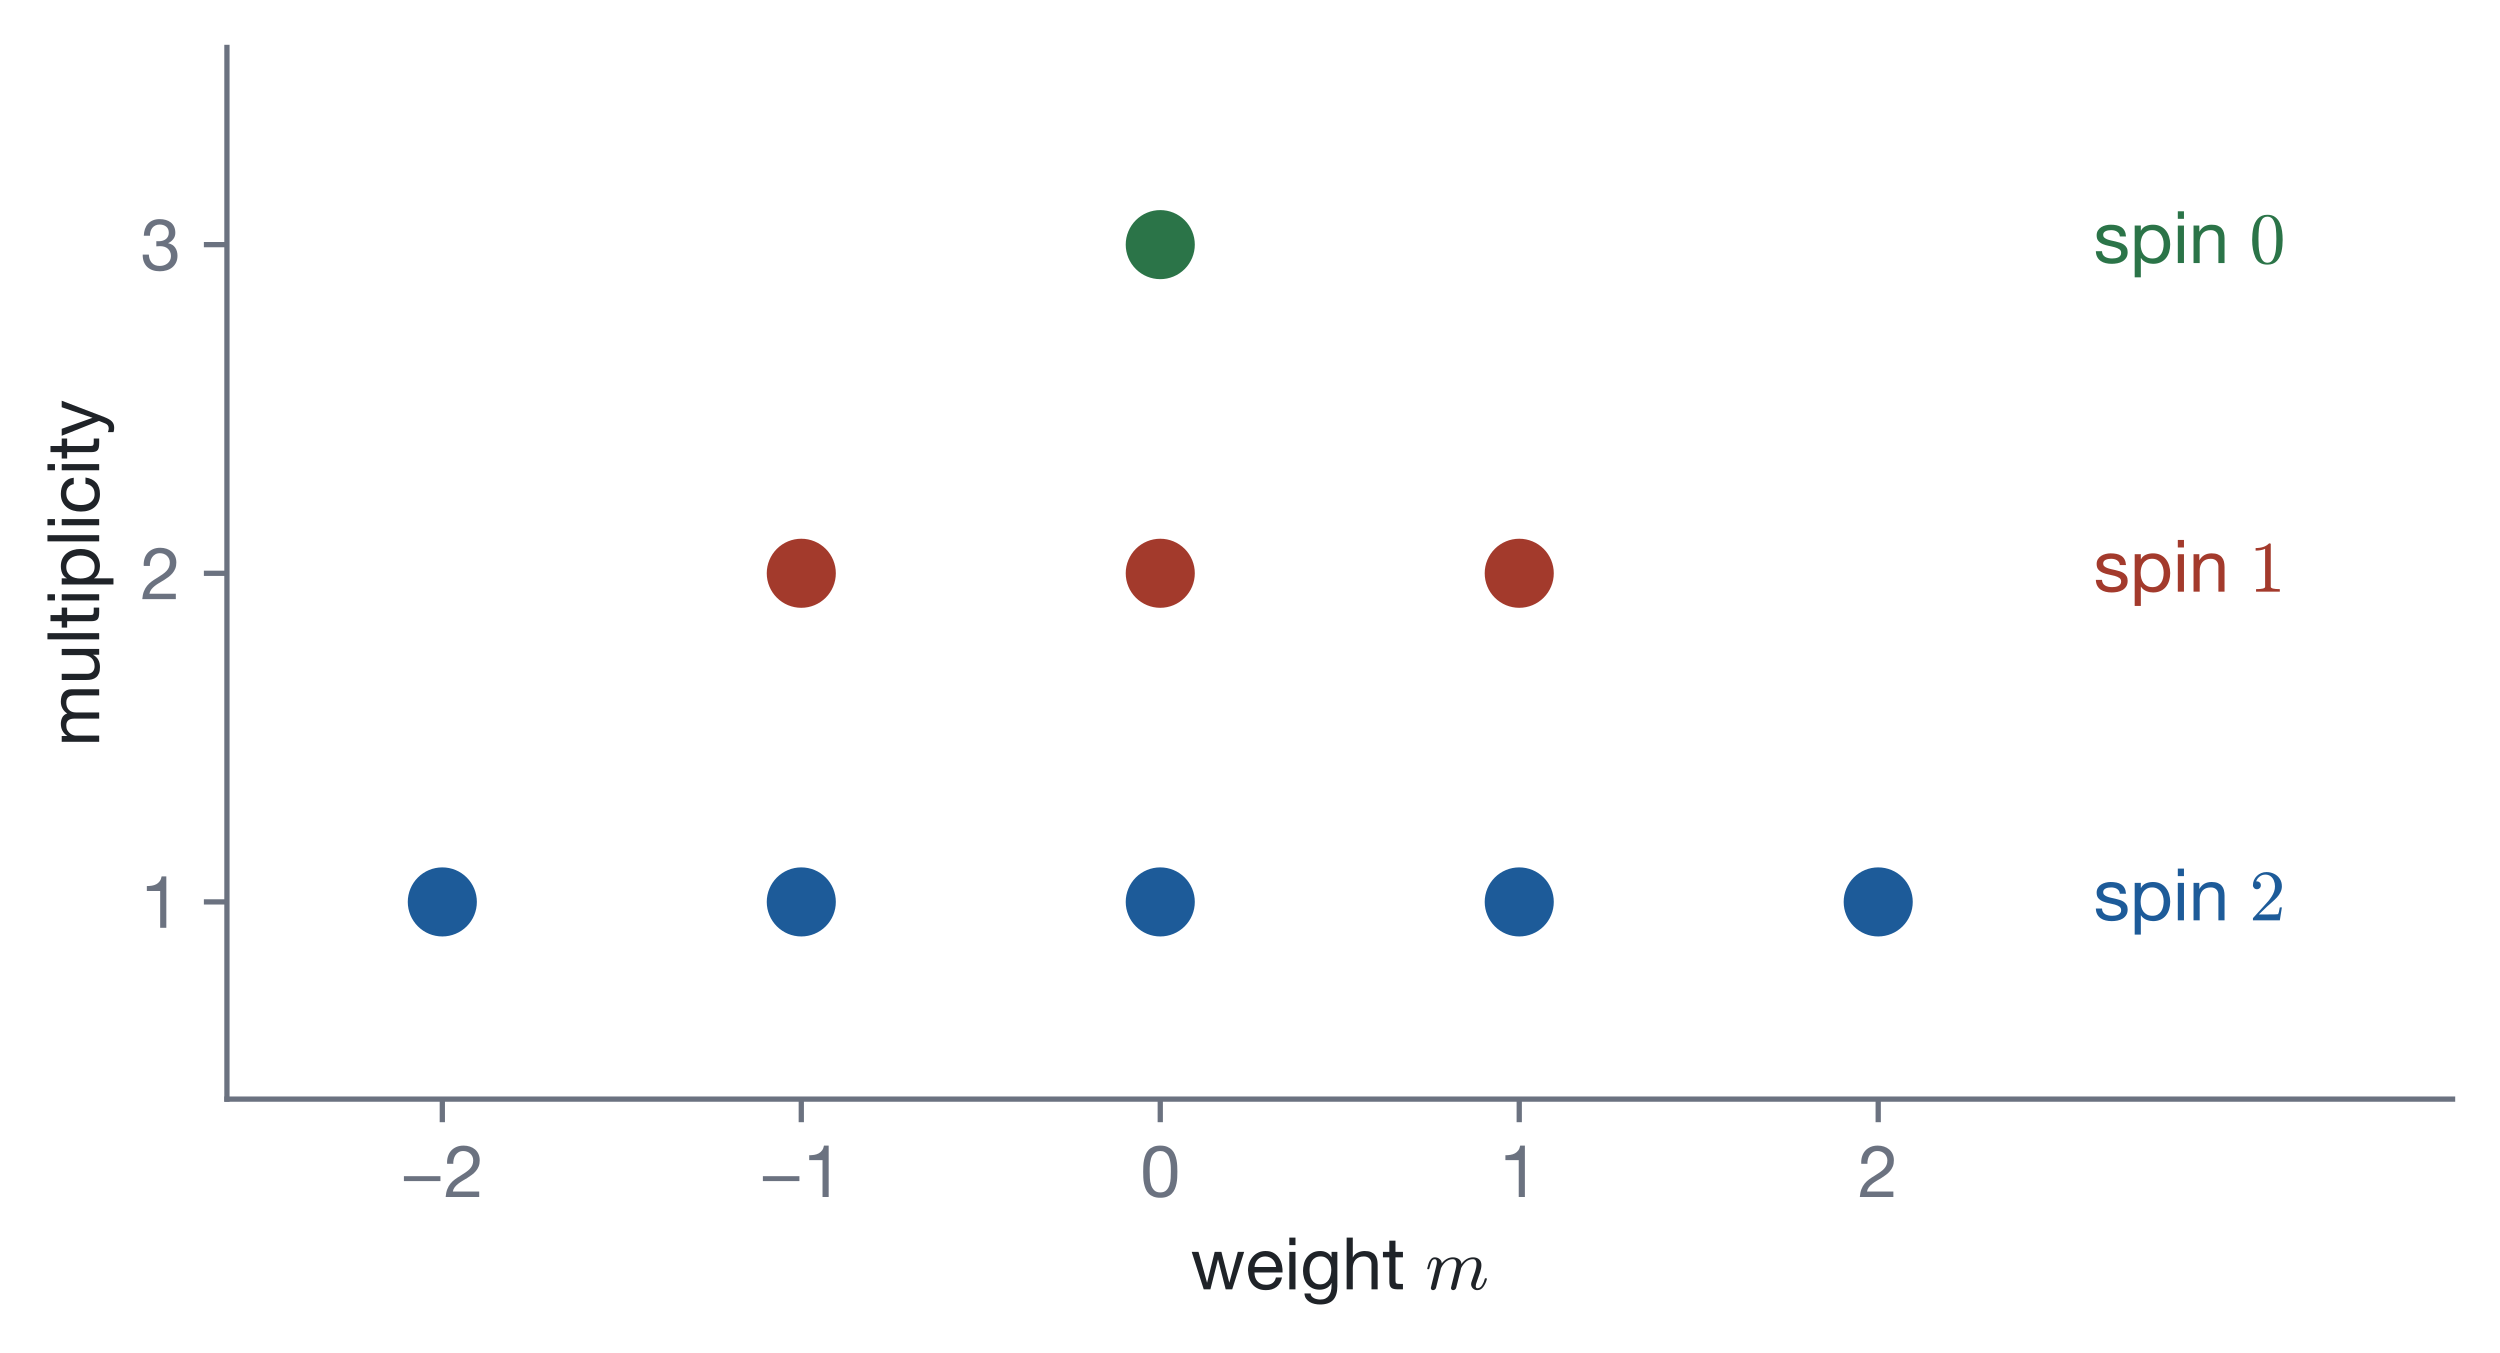
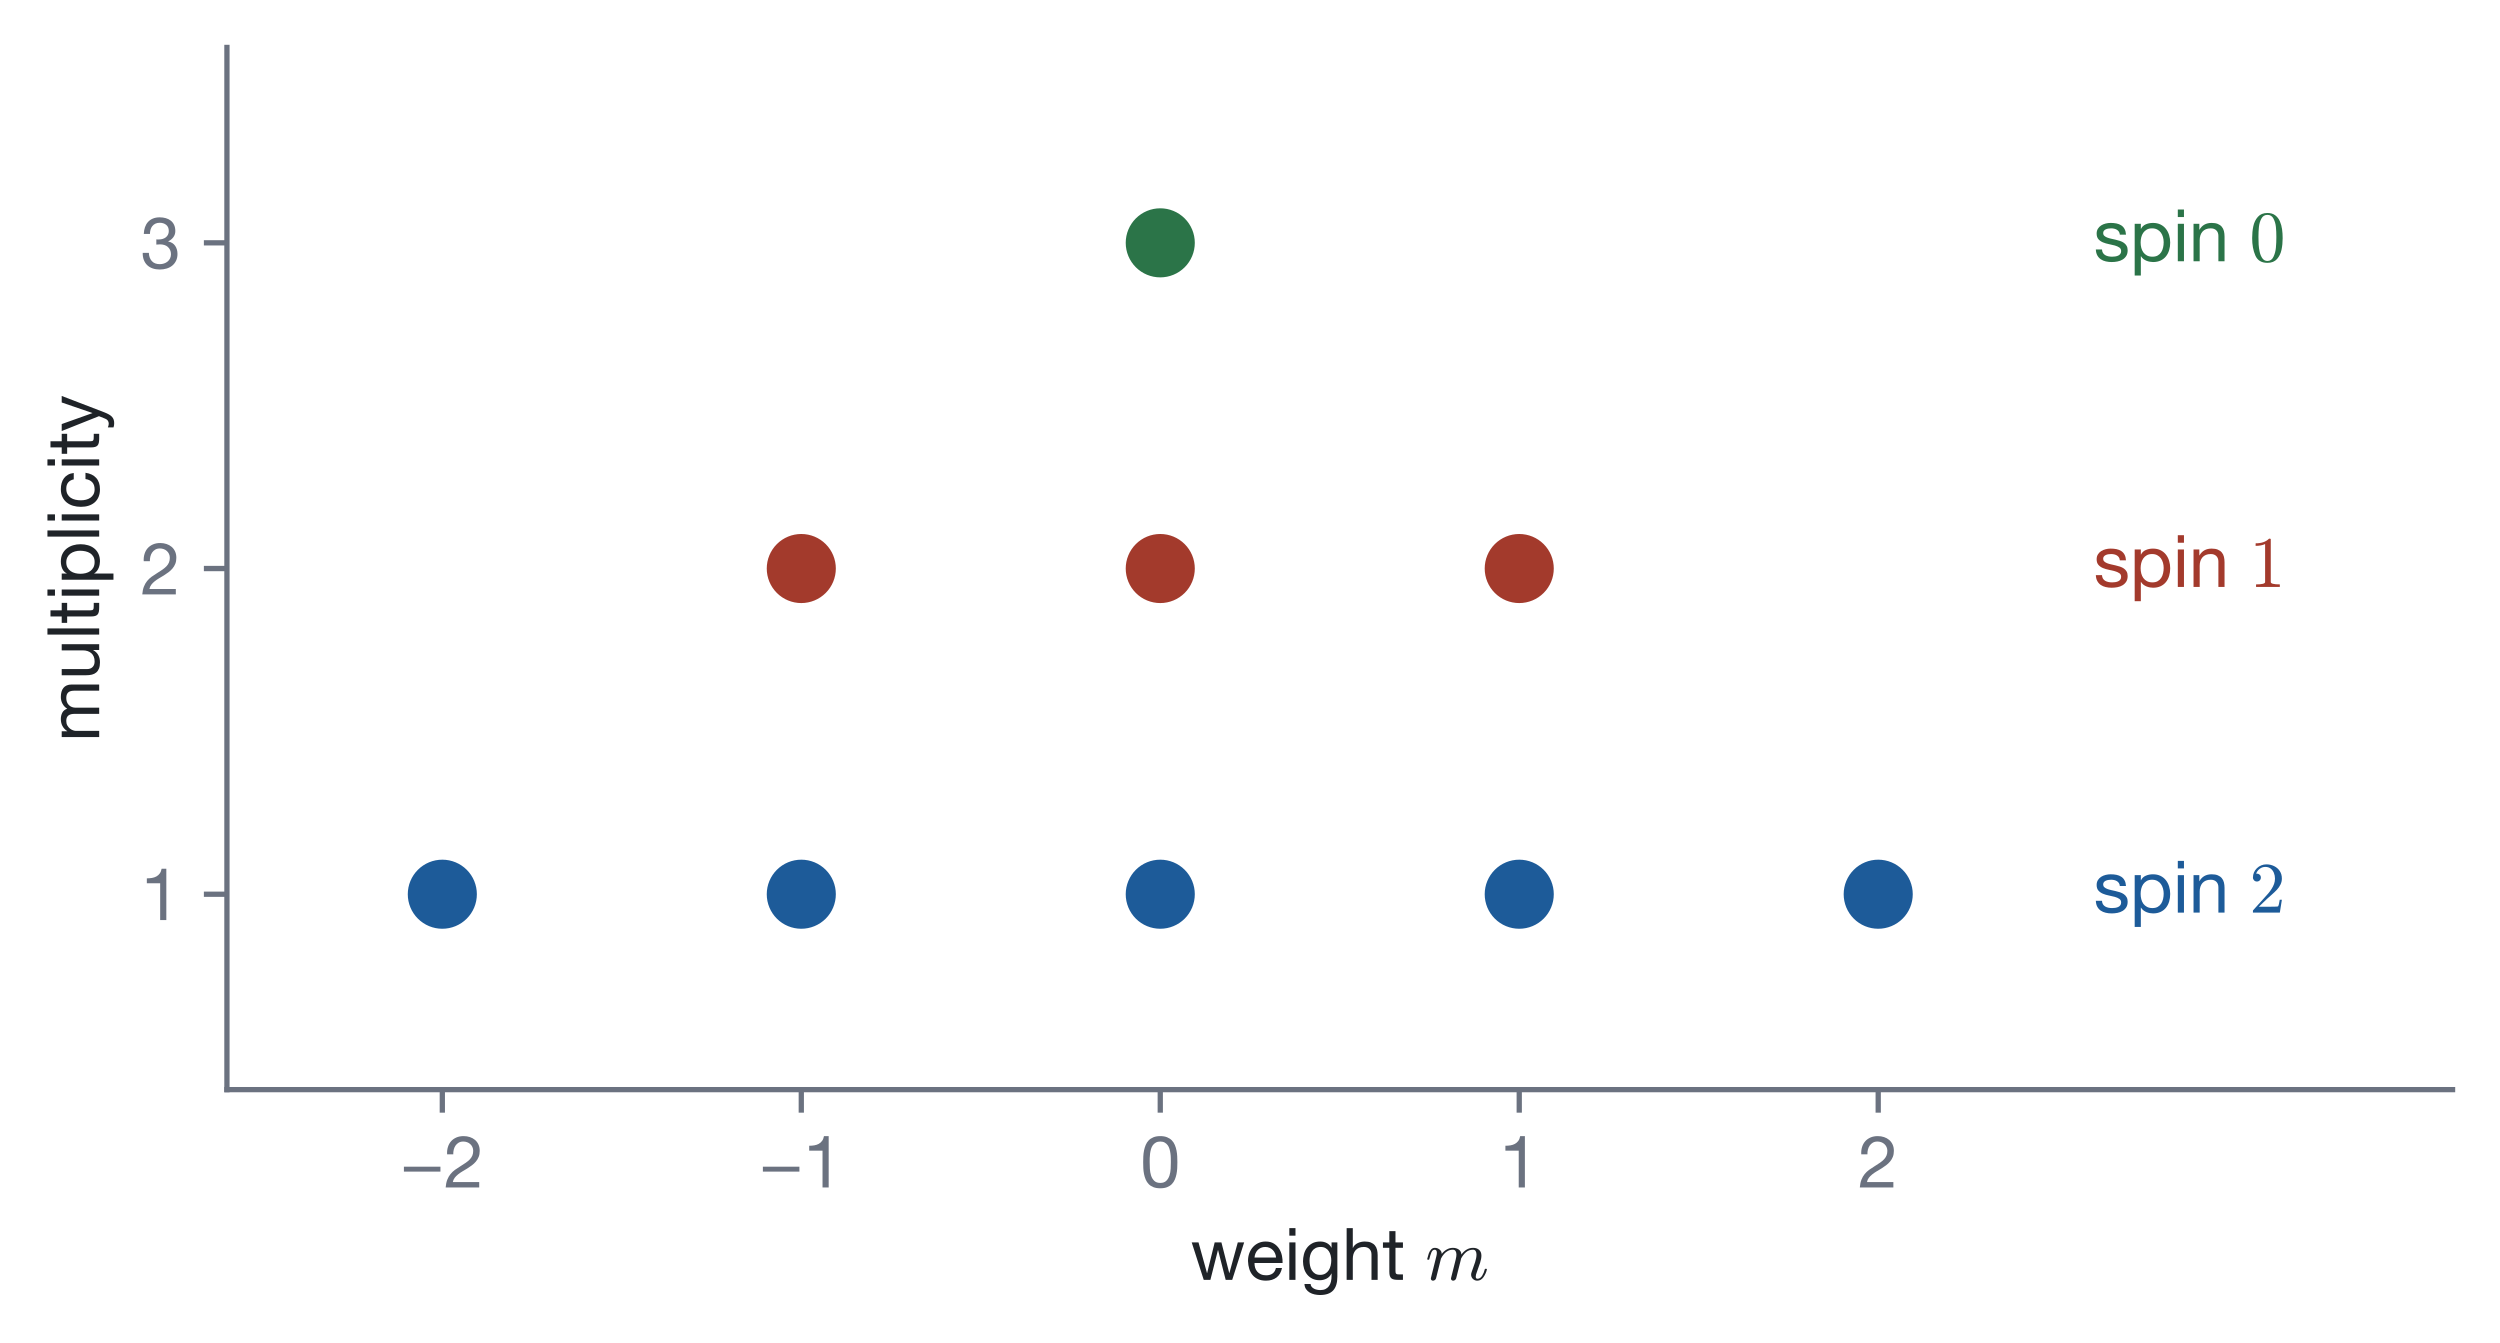
- <svg xmlns="http://www.w3.org/2000/svg" xmlns:xlink="http://www.w3.org/1999/xlink" width="379.487pt" height="205.292pt" viewBox="0 0 379.487 205.292" version="1.1">
+ <svg xmlns="http://www.w3.org/2000/svg" xmlns:xlink="http://www.w3.org/1999/xlink" width="379.487pt" height="203.852pt" viewBox="0 0 379.487 203.852" version="1.1">
  <defs>
    <style type="text/css">*{stroke-linejoin: round; stroke-linecap: butt}</style>
  </defs>
  <g id="figure_1">
    <g id="patch_1">
-       <path d="M 0 205.292  L 379.487 205.292  L 379.487 0  L 0 0  L 0 205.292  z " style="fill: none" />
+       <path d="M 0 203.852  L 379.487 203.852  L 379.487 0  L 0 0  L 0 203.852  z " style="fill: none" />
    </g>
    <g id="axes_1">
      <g id="patch_2">
-         <path d="M 34.447 166.84  L 372.287 166.84  L 372.287 7.2  L 34.447 7.2  L 34.447 166.84  z " style="fill: none" />
+         <path d="M 34.447 165.4  L 372.287 165.4  L 372.287 7.2  L 34.447 7.2  L 34.447 165.4  z " style="fill: none" />
      </g>
      <g id="matplotlib.axis_1">
        <g id="xtick_1">
          <g id="line2d_1">
            <defs>
-               <path id="mf8fb371c69" d="M 0 0  L 0 3.5  " style="stroke: #6b7280; stroke-width: 0.8" />
-             </defs>
-             <g>
-               <use xlink:href="#mf8fb371c69" x="67.142" y="166.84" style="fill: #6b7280; stroke: #6b7280; stroke-width: 0.8" />
+               <path id="m2d94c5f7e8" d="M 0 0  L 0 3.5  " style="stroke: #6b7280; stroke-width: 0.8" />
+             </defs>
+             <g>
+               <use xlink:href="#m2d94c5f7e8" x="67.142" y="165.4" style="fill: #6b7280; stroke: #6b7280; stroke-width: 0.8" />
            </g>
          </g>
          <g id="text_1">
-             <g style="fill: #6b7280" transform="translate(60.78388 181.6947) scale(0.11 -0.11)">
+             <g style="fill: #6b7280" transform="translate(60.78388 180.2547) scale(0.11 -0.11)">
              <defs>
                <path id="HelveticaNeue-2212" d="M 307 1837  L 307 1402  L 3533 1402  L 3533 1837  L 307 1837  z " transform="scale(0.015625)" />
                <path id="HelveticaNeue-32" d="M 282 2931  L 826 2931  Q 819 3136 867 3337  Q 915 3539 1024 3699  Q 1133 3859 1302 3958  Q 1472 4058 1709 4058  Q 1888 4058 2048 4000  Q 2208 3942 2326 3833  Q 2445 3725 2515 3574  Q 2586 3424 2586 3238  Q 2586 3002 2512 2822  Q 2438 2643 2294 2489  Q 2150 2336 1932 2185  Q 1715 2035 1427 1856  Q 1190 1715 972 1555  Q 755 1395 582 1184  Q 410 973 298 688  Q 186 403 154 0  L 3117 0  L 3117 480  L 787 480  Q 826 691 950 854  Q 1075 1018 1251 1158  Q 1427 1299 1638 1424  Q 1850 1549 2061 1677  Q 2272 1811 2470 1958  Q 2669 2106 2822 2288  Q 2976 2470 3069 2700  Q 3162 2931 3162 3232  Q 3162 3552 3050 3795  Q 2938 4038 2746 4201  Q 2554 4365 2294 4451  Q 2035 4538 1741 4538  Q 1382 4538 1100 4416  Q 819 4294 630 4080  Q 442 3866 352 3571  Q 262 3277 282 2931  z " transform="scale(0.015625)" />
              </defs>
              <use xlink:href="#HelveticaNeue-2212" />
              <use xlink:href="#HelveticaNeue-32" transform="translate(59.99999 0)" />
            </g>
          </g>
        </g>
        <g id="xtick_2">
          <g id="line2d_2">
            <g>
-               <use xlink:href="#mf8fb371c69" x="121.632" y="166.84" style="fill: #6b7280; stroke: #6b7280; stroke-width: 0.8" />
+               <use xlink:href="#m2d94c5f7e8" x="121.632" y="165.4" style="fill: #6b7280; stroke: #6b7280; stroke-width: 0.8" />
            </g>
          </g>
          <g id="text_2">
-             <g style="fill: #6b7280" transform="translate(115.2742 181.6947) scale(0.11 -0.11)">
+             <g style="fill: #6b7280" transform="translate(115.2742 180.2547) scale(0.11 -0.11)">
              <defs>
                <path id="HelveticaNeue-31" d="M 2278 0  L 2278 4538  L 1862 4538  Q 1818 4282 1696 4115  Q 1574 3949 1398 3853  Q 1222 3757 1004 3721  Q 787 3686 557 3686  L 557 3251  L 1734 3251  L 1734 0  L 2278 0  z " transform="scale(0.015625)" />
              </defs>
              <use xlink:href="#HelveticaNeue-2212" />
              <use xlink:href="#HelveticaNeue-31" transform="translate(59.99999 0)" />
            </g>
          </g>
        </g>
        <g id="xtick_3">
          <g id="line2d_3">
            <g>
-               <use xlink:href="#mf8fb371c69" x="176.122" y="166.84" style="fill: #6b7280; stroke: #6b7280; stroke-width: 0.8" />
+               <use xlink:href="#m2d94c5f7e8" x="176.122" y="165.4" style="fill: #6b7280; stroke: #6b7280; stroke-width: 0.8" />
            </g>
          </g>
          <g id="text_3">
-             <g style="fill: #6b7280" transform="translate(173.0645 181.6947) scale(0.11 -0.11)">
+             <g style="fill: #6b7280" transform="translate(173.0645 180.2547) scale(0.11 -0.11)">
              <defs>
                <path id="HelveticaNeue-30" d="M 845 2234  Q 845 2400 848 2601  Q 851 2803 880 3004  Q 909 3206 963 3398  Q 1018 3590 1123 3734  Q 1229 3878 1389 3968  Q 1549 4058 1779 4058  Q 2010 4058 2170 3968  Q 2330 3878 2435 3734  Q 2541 3590 2595 3398  Q 2650 3206 2678 3004  Q 2707 2803 2710 2601  Q 2714 2400 2714 2234  Q 2714 1978 2698 1661  Q 2682 1344 2595 1065  Q 2509 787 2317 595  Q 2125 403 1779 403  Q 1434 403 1242 595  Q 1050 787 963 1065  Q 877 1344 861 1661  Q 845 1978 845 2234  z M 269 2227  Q 269 1978 281 1709  Q 294 1440 345 1184  Q 397 928 493 701  Q 589 474 755 301  Q 922 128 1174 29  Q 1427 -70 1779 -70  Q 2138 -70 2387 29  Q 2637 128 2803 301  Q 2970 474 3066 701  Q 3162 928 3213 1184  Q 3264 1440 3277 1709  Q 3290 1978 3290 2227  Q 3290 2477 3277 2745  Q 3264 3014 3213 3270  Q 3162 3526 3066 3756  Q 2970 3987 2803 4160  Q 2637 4333 2384 4435  Q 2131 4538 1779 4538  Q 1427 4538 1174 4435  Q 922 4333 755 4160  Q 589 3987 493 3756  Q 397 3526 345 3270  Q 294 3014 281 2745  Q 269 2477 269 2227  z " transform="scale(0.015625)" />
              </defs>
              <use xlink:href="#HelveticaNeue-30" />
            </g>
          </g>
        </g>
        <g id="xtick_4">
          <g id="line2d_4">
            <g>
-               <use xlink:href="#mf8fb371c69" x="230.613" y="166.84" style="fill: #6b7280; stroke: #6b7280; stroke-width: 0.8" />
+               <use xlink:href="#m2d94c5f7e8" x="230.613" y="165.4" style="fill: #6b7280; stroke: #6b7280; stroke-width: 0.8" />
            </g>
          </g>
          <g id="text_4">
-             <g style="fill: #6b7280" transform="translate(227.5548 181.6947) scale(0.11 -0.11)">
+             <g style="fill: #6b7280" transform="translate(227.5548 180.2547) scale(0.11 -0.11)">
              <use xlink:href="#HelveticaNeue-31" />
            </g>
          </g>
        </g>
        <g id="xtick_5">
          <g id="line2d_5">
            <g>
-               <use xlink:href="#mf8fb371c69" x="285.103" y="166.84" style="fill: #6b7280; stroke: #6b7280; stroke-width: 0.8" />
+               <use xlink:href="#m2d94c5f7e8" x="285.103" y="165.4" style="fill: #6b7280; stroke: #6b7280; stroke-width: 0.8" />
            </g>
          </g>
          <g id="text_5">
-             <g style="fill: #6b7280" transform="translate(282.0452 181.6947) scale(0.11 -0.11)">
+             <g style="fill: #6b7280" transform="translate(282.0452 180.2547) scale(0.11 -0.11)">
              <use xlink:href="#HelveticaNeue-32" />
            </g>
          </g>
        </g>
        <g id="text_6">
-           <g style="fill: #1f2328" transform="translate(180.7073 195.782) scale(0.11 -0.11)">
+           <g style="fill: #1f2328" transform="translate(180.7073 194.342) scale(0.11 -0.11)">
            <defs>
              <path id="HelveticaNeue-77" d="M 3686 0  L 4742 3309  L 4179 3309  L 3437 602  L 3424 602  L 2733 3309  L 2138 3309  L 1472 602  L 1459 602  L 710 3309  L 109 3309  L 1171 0  L 1760 0  L 2426 2630  L 2438 2630  L 3110 0  L 3686 0  z " transform="scale(0.015625)" />
              <path id="HelveticaNeue-65" d="M 2707 1971  L 806 1971  Q 819 2163 889 2332  Q 960 2502 1081 2630  Q 1203 2758 1372 2832  Q 1542 2906 1754 2906  Q 1958 2906 2128 2832  Q 2298 2758 2422 2633  Q 2547 2509 2620 2336  Q 2694 2163 2707 1971  z M 3232 1050  L 2694 1050  Q 2624 723 2403 563  Q 2182 403 1837 403  Q 1568 403 1369 492  Q 1171 582 1043 732  Q 915 883 857 1078  Q 800 1274 806 1491  L 3283 1491  Q 3296 1792 3229 2125  Q 3162 2458 2986 2739  Q 2810 3021 2518 3203  Q 2227 3386 1786 3386  Q 1446 3386 1161 3258  Q 877 3130 669 2899  Q 461 2669 345 2355  Q 230 2042 230 1664  Q 243 1286 342 966  Q 442 646 640 416  Q 838 186 1129 58  Q 1421 -70 1818 -70  Q 2381 -70 2752 211  Q 3123 493 3232 1050  z " transform="scale(0.015625)" />
              <path id="HelveticaNeue-69" d="M 986 3904  L 986 4570  L 442 4570  L 442 3904  L 986 3904  z M 442 3309  L 442 0  L 986 0  L 986 3309  L 442 3309  z " transform="scale(0.015625)" />
              <path id="HelveticaNeue-67" d="M 3264 282  L 3264 3309  L 2752 3309  L 2752 2835  L 2746 2835  Q 2598 3110 2336 3248  Q 2074 3386 1760 3386  Q 1331 3386 1036 3222  Q 742 3059 563 2806  Q 384 2554 307 2243  Q 230 1933 230 1638  Q 230 1299 323 995  Q 416 691 601 464  Q 787 237 1062 102  Q 1338 -32 1709 -32  Q 2029 -32 2313 112  Q 2598 256 2739 563  L 2752 563  L 2752 346  Q 2752 70 2697 -160  Q 2643 -390 2521 -553  Q 2400 -717 2214 -809  Q 2029 -902 1760 -902  Q 1626 -902 1478 -873  Q 1331 -845 1206 -781  Q 1082 -717 995 -614  Q 909 -512 902 -365  L 358 -365  Q 371 -634 499 -819  Q 627 -1005 822 -1120  Q 1018 -1235 1258 -1286  Q 1498 -1338 1728 -1338  Q 2522 -1338 2893 -934  Q 3264 -531 3264 282  z M 1741 442  Q 1472 442 1293 554  Q 1114 666 1005 848  Q 896 1030 851 1254  Q 806 1478 806 1702  Q 806 1939 860 2156  Q 915 2374 1033 2540  Q 1152 2707 1337 2806  Q 1523 2906 1786 2906  Q 2042 2906 2221 2803  Q 2400 2701 2512 2531  Q 2624 2362 2675 2150  Q 2726 1939 2726 1722  Q 2726 1491 2672 1260  Q 2618 1030 2502 848  Q 2387 666 2198 554  Q 2010 442 1741 442  z " transform="scale(0.015625)" />
              <path id="HelveticaNeue-68" d="M 410 4570  L 410 0  L 954 0  L 954 1869  Q 954 2093 1014 2281  Q 1075 2470 1196 2611  Q 1318 2752 1500 2829  Q 1683 2906 1933 2906  Q 2246 2906 2425 2726  Q 2605 2547 2605 2240  L 2605 0  L 3149 0  L 3149 2176  Q 3149 2445 3094 2665  Q 3040 2886 2905 3046  Q 2771 3206 2553 3296  Q 2336 3386 2010 3386  Q 1862 3386 1705 3354  Q 1549 3322 1405 3254  Q 1261 3187 1145 3081  Q 1030 2976 966 2822  L 954 2822  L 954 4570  L 410 4570  z " transform="scale(0.015625)" />
              <path id="HelveticaNeue-74" d="M 1165 3309  L 1165 4301  L 621 4301  L 621 3309  L 58 3309  L 58 2829  L 621 2829  L 621 723  Q 621 493 665 352  Q 710 211 803 134  Q 896 58 1046 29  Q 1197 0 1408 0  L 1824 0  L 1824 480  L 1574 480  Q 1446 480 1366 489  Q 1286 499 1241 531  Q 1197 563 1181 620  Q 1165 678 1165 774  L 1165 2829  L 1824 2829  L 1824 3309  L 1165 3309  z " transform="scale(0.015625)" />
              <path id="HelveticaNeue-20" transform="scale(0.015625)" />
              <path id="Cmmi10-6d" d="M 494 109  Q 494 147 500 166  L 978 2075  Q 1025 2253 1025 2388  Q 1025 2663 838 2663  Q 638 2663 541 2423  Q 444 2184 353 1819  Q 353 1800 334 1789  Q 316 1778 300 1778  L 225 1778  Q 203 1778 187 1801  Q 172 1825 172 1844  Q 241 2122 305 2315  Q 369 2509 505 2668  Q 641 2828 844 2828  Q 1084 2828 1268 2676  Q 1453 2525 1453 2291  Q 1644 2541 1900 2684  Q 2156 2828 2444 2828  Q 2747 2828 2967 2673  Q 3188 2519 3188 2234  Q 3384 2513 3648 2670  Q 3913 2828 4225 2828  Q 4556 2828 4757 2648  Q 4959 2469 4959 2138  Q 4959 1875 4842 1503  Q 4725 1131 4550 672  Q 4459 450 4459 288  Q 4459 97 4609 97  Q 4859 97 5025 365  Q 5191 634 5259 941  Q 5278 978 5313 978  L 5388 978  Q 5413 978 5430 961  Q 5447 944 5447 922  Q 5447 916 5441 903  Q 5353 541 5136 234  Q 4919 -72 4594 -72  Q 4369 -72 4209 83  Q 4050 238 4050 459  Q 4050 572 4103 709  Q 4284 1191 4404 1569  Q 4525 1947 4525 2234  Q 4525 2413 4453 2538  Q 4381 2663 4213 2663  Q 3863 2663 3606 2448  Q 3350 2234 3163 1881  Q 3150 1819 3144 1784  L 2731 141  Q 2709 53 2632 -9  Q 2556 -72 2463 -72  Q 2388 -72 2330 -22  Q 2272 28 2272 109  Q 2272 147 2278 166  L 2688 1797  Q 2753 2059 2753 2234  Q 2753 2413 2679 2538  Q 2606 2663 2431 2663  Q 2197 2663 2000 2559  Q 1803 2456 1656 2286  Q 1509 2116 1388 1881  L 953 141  Q 931 53 854 -9  Q 778 -72 684 -72  Q 606 -72 550 -22  Q 494 28 494 109  z " transform="scale(0.015625)" />
            </defs>
            <use xlink:href="#HelveticaNeue-77" transform="translate(0 0.59375)" />
            <use xlink:href="#HelveticaNeue-65" transform="translate(75.79999 0.59375)" />
            <use xlink:href="#HelveticaNeue-69" transform="translate(129.5 0.59375)" />
            <use xlink:href="#HelveticaNeue-67" transform="translate(151.7 0.59375)" />
            <use xlink:href="#HelveticaNeue-68" transform="translate(209.1 0.59375)" />
            <use xlink:href="#HelveticaNeue-74" transform="translate(264.7 0.59375)" />
            <use xlink:href="#HelveticaNeue-20" transform="translate(296.2 0.59375)" />
            <use xlink:href="#Cmmi10-6d" transform="translate(323.9999 0.59375)" />
          </g>
        </g>
      </g>
      <g id="matplotlib.axis_2">
        <g id="ytick_1">
          <g id="line2d_6">
            <defs>
-               <path id="ma1344b697d" d="M 0 0  L -3.5 0  " style="stroke: #6b7280; stroke-width: 0.8" />
-             </defs>
-             <g>
-               <use xlink:href="#ma1344b697d" x="34.447" y="136.907" style="fill: #6b7280; stroke: #6b7280; stroke-width: 0.8" />
+               <path id="m4f52558030" d="M 0 0  L -3.5 0  " style="stroke: #6b7280; stroke-width: 0.8" />
+             </defs>
+             <g>
+               <use xlink:href="#m4f52558030" x="34.447" y="135.738" style="fill: #6b7280; stroke: #6b7280; stroke-width: 0.8" />
            </g>
          </g>
          <g id="text_7">
-             <g style="fill: #6b7280" transform="translate(21.33203 140.8348) scale(0.11 -0.11)">
+             <g style="fill: #6b7280" transform="translate(21.33203 139.6648) scale(0.11 -0.11)">
              <use xlink:href="#HelveticaNeue-31" />
            </g>
          </g>
        </g>
        <g id="ytick_2">
          <g id="line2d_7">
            <g>
-               <use xlink:href="#ma1344b697d" x="34.447" y="87.02" style="fill: #6b7280; stroke: #6b7280; stroke-width: 0.8" />
+               <use xlink:href="#m4f52558030" x="34.447" y="86.3" style="fill: #6b7280; stroke: #6b7280; stroke-width: 0.8" />
            </g>
          </g>
          <g id="text_8">
-             <g style="fill: #6b7280" transform="translate(21.33203 90.94734) scale(0.11 -0.11)">
+             <g style="fill: #6b7280" transform="translate(21.33203 90.22734) scale(0.11 -0.11)">
              <use xlink:href="#HelveticaNeue-32" />
            </g>
          </g>
        </g>
        <g id="ytick_3">
          <g id="line2d_8">
            <g>
-               <use xlink:href="#ma1344b697d" x="34.447" y="37.133" style="fill: #6b7280; stroke: #6b7280; stroke-width: 0.8" />
+               <use xlink:href="#m4f52558030" x="34.447" y="36.862" style="fill: #6b7280; stroke: #6b7280; stroke-width: 0.8" />
            </g>
          </g>
          <g id="text_9">
-             <g style="fill: #6b7280" transform="translate(21.33203 41.05984) scale(0.11 -0.11)">
+             <g style="fill: #6b7280" transform="translate(21.33203 40.78984) scale(0.11 -0.11)">
              <defs>
                <path id="HelveticaNeue-33" d="M 1395 2592  L 1395 2131  Q 1549 2150 1722 2150  Q 1926 2150 2102 2096  Q 2278 2042 2406 1930  Q 2534 1818 2611 1654  Q 2688 1491 2688 1280  Q 2688 1075 2608 912  Q 2528 749 2393 637  Q 2259 525 2080 464  Q 1901 403 1702 403  Q 1235 403 992 681  Q 749 960 736 1402  L 192 1402  Q 186 1050 291 774  Q 397 499 595 310  Q 794 122 1075 26  Q 1357 -70 1702 -70  Q 2022 -70 2307 16  Q 2592 102 2803 275  Q 3014 448 3139 707  Q 3264 966 3264 1306  Q 3264 1715 3062 2016  Q 2861 2317 2445 2406  L 2445 2419  Q 2714 2541 2893 2777  Q 3072 3014 3072 3322  Q 3072 3635 2966 3865  Q 2861 4096 2675 4243  Q 2490 4390 2237 4464  Q 1984 4538 1690 4538  Q 1350 4538 1091 4429  Q 832 4320 659 4128  Q 486 3936 393 3667  Q 301 3398 288 3072  L 832 3072  Q 832 3270 883 3449  Q 934 3629 1040 3763  Q 1146 3898 1309 3978  Q 1472 4058 1690 4058  Q 2035 4058 2265 3875  Q 2496 3693 2496 3328  Q 2496 3149 2425 3008  Q 2355 2867 2236 2774  Q 2118 2682 1961 2634  Q 1805 2586 1632 2586  L 1517 2586  Q 1485 2586 1453 2586  Q 1427 2586 1395 2592  z " transform="scale(0.015625)" />
              </defs>
              <use xlink:href="#HelveticaNeue-33" />
            </g>
          </g>
        </g>
        <g id="text_10">
-           <g style="fill: #1f2328" transform="translate(15.05469 113.3048) rotate(-90) scale(0.11 -0.11)">
+           <g style="fill: #1f2328" transform="translate(15.05469 112.5848) rotate(-90) scale(0.11 -0.11)">
            <defs>
              <path id="HelveticaNeue-6d" d="M 410 3309  L 410 0  L 954 0  L 954 2061  Q 954 2157 1002 2301  Q 1050 2445 1155 2579  Q 1261 2714 1430 2810  Q 1600 2906 1837 2906  Q 2022 2906 2140 2851  Q 2259 2797 2329 2697  Q 2400 2598 2429 2464  Q 2458 2330 2458 2170  L 2458 0  L 3002 0  L 3002 2061  Q 3002 2445 3232 2675  Q 3462 2906 3866 2906  Q 4064 2906 4189 2848  Q 4314 2790 4384 2691  Q 4454 2592 4480 2457  Q 4506 2323 4506 2170  L 4506 0  L 5050 0  L 5050 2426  Q 5050 2682 4970 2864  Q 4890 3046 4746 3161  Q 4602 3277 4400 3331  Q 4198 3386 3949 3386  Q 3622 3386 3350 3238  Q 3078 3091 2912 2822  Q 2810 3130 2560 3258  Q 2310 3386 2003 3386  Q 1306 3386 934 2822  L 922 2822  L 922 3309  L 410 3309  z " transform="scale(0.015625)" />
              <path id="HelveticaNeue-75" d="M 3149 0  L 3149 3309  L 2605 3309  L 2605 1440  Q 2605 1216 2544 1027  Q 2483 838 2361 697  Q 2240 557 2057 480  Q 1875 403 1626 403  Q 1312 403 1133 582  Q 954 762 954 1069  L 954 3309  L 410 3309  L 410 1133  Q 410 864 464 643  Q 518 422 652 262  Q 787 102 1004 16  Q 1222 -70 1549 -70  Q 1914 -70 2182 74  Q 2451 218 2624 525  L 2637 525  L 2637 0  L 3149 0  z " transform="scale(0.015625)" />
              <path id="HelveticaNeue-6c" d="M 442 4570  L 442 0  L 986 0  L 986 4570  L 442 4570  z " transform="scale(0.015625)" />
              <path id="HelveticaNeue-70" d="M 429 3309  L 429 -1261  L 973 -1261  L 973 442  L 986 442  Q 1075 294 1206 195  Q 1338 96 1485 38  Q 1632 -19 1782 -44  Q 1933 -70 2054 -70  Q 2432 -70 2717 64  Q 3002 198 3190 432  Q 3379 666 3472 979  Q 3565 1293 3565 1645  Q 3565 1997 3469 2310  Q 3373 2624 3184 2864  Q 2995 3104 2710 3245  Q 2426 3386 2042 3386  Q 1696 3386 1408 3261  Q 1120 3136 986 2861  L 973 2861  L 973 3309  L 429 3309  z M 2989 1683  Q 2989 1440 2937 1209  Q 2886 979 2771 800  Q 2656 621 2467 512  Q 2278 403 1997 403  Q 1715 403 1516 508  Q 1318 614 1193 787  Q 1069 960 1011 1187  Q 954 1414 954 1658  Q 954 1888 1008 2112  Q 1062 2336 1184 2512  Q 1306 2688 1498 2797  Q 1690 2906 1965 2906  Q 2227 2906 2422 2803  Q 2618 2701 2742 2528  Q 2867 2355 2928 2134  Q 2989 1914 2989 1683  z " transform="scale(0.015625)" />
              <path id="HelveticaNeue-63" d="M 2656 2246  L 3219 2246  Q 3187 2541 3065 2755  Q 2944 2970 2755 3110  Q 2566 3251 2320 3318  Q 2074 3386 1792 3386  Q 1402 3386 1107 3248  Q 813 3110 617 2870  Q 422 2630 326 2307  Q 230 1984 230 1613  Q 230 1242 329 931  Q 429 621 624 397  Q 819 173 1110 51  Q 1402 -70 1779 -70  Q 2413 -70 2781 262  Q 3149 595 3238 1210  L 2682 1210  Q 2630 826 2403 614  Q 2176 403 1773 403  Q 1517 403 1331 505  Q 1146 608 1030 777  Q 915 947 860 1164  Q 806 1382 806 1613  Q 806 1862 857 2096  Q 909 2330 1027 2509  Q 1146 2688 1344 2797  Q 1542 2906 1837 2906  Q 2182 2906 2387 2733  Q 2592 2560 2656 2246  z " transform="scale(0.015625)" />
              <path id="HelveticaNeue-79" d="M 1709 -442  Q 1613 -685 1520 -851  Q 1427 -1018 1315 -1123  Q 1203 -1229 1065 -1277  Q 928 -1325 749 -1325  Q 653 -1325 557 -1312  Q 461 -1299 371 -1267  L 371 -768  Q 442 -800 534 -822  Q 627 -845 691 -845  Q 858 -845 970 -765  Q 1082 -685 1139 -538  L 1363 19  L 51 3309  L 666 3309  L 1632 602  L 1645 602  L 2573 3309  L 3149 3309  L 1709 -442  z " transform="scale(0.015625)" />
            </defs>
            <use xlink:href="#HelveticaNeue-6d" />
            <use xlink:href="#HelveticaNeue-75" transform="translate(85.29999 0)" />
            <use xlink:href="#HelveticaNeue-6c" transform="translate(140.9 0)" />
            <use xlink:href="#HelveticaNeue-74" transform="translate(163.1 0)" />
            <use xlink:href="#HelveticaNeue-69" transform="translate(194.6 0)" />
            <use xlink:href="#HelveticaNeue-70" transform="translate(216.8 0)" />
            <use xlink:href="#HelveticaNeue-6c" transform="translate(276.0999 0)" />
            <use xlink:href="#HelveticaNeue-69" transform="translate(298.2999 0)" />
            <use xlink:href="#HelveticaNeue-63" transform="translate(320.4999 0)" />
            <use xlink:href="#HelveticaNeue-69" transform="translate(374.1999 0)" />
            <use xlink:href="#HelveticaNeue-74" transform="translate(396.3999 0)" />
            <use xlink:href="#HelveticaNeue-79" transform="translate(427.8999 0)" />
          </g>
        </g>
      </g>
      <g id="patch_3">
-         <path d="M 34.447 166.84  L 34.447 7.2  " style="fill: none; stroke: #6b7280; stroke-width: 0.8; stroke-linejoin: miter; stroke-linecap: square" />
+         <path d="M 34.447 165.4  L 34.447 7.2  " style="fill: none; stroke: #6b7280; stroke-width: 0.8; stroke-linejoin: miter; stroke-linecap: square" />
      </g>
      <g id="patch_4">
-         <path d="M 34.447 166.84  L 372.287 166.84  " style="fill: none; stroke: #6b7280; stroke-width: 0.8; stroke-linejoin: miter; stroke-linecap: square" />
+         <path d="M 34.447 165.4  L 372.287 165.4  " style="fill: none; stroke: #6b7280; stroke-width: 0.8; stroke-linejoin: miter; stroke-linecap: square" />
      </g>
      <g id="PathCollection_1">
        <defs>
-           <path id="m0785e18c05" d="M 0 4.743  C 1.258 4.743 2.465 4.244 3.354 3.354  C 4.244 2.465 4.743 1.258 4.743 0  C 4.743 -1.258 4.244 -2.465 3.354 -3.354  C 2.465 -4.244 1.258 -4.743 0 -4.743  C -1.258 -4.743 -2.465 -4.244 -3.354 -3.354  C -4.244 -2.465 -4.743 -1.258 -4.743 0  C -4.743 1.258 -4.244 2.465 -3.354 3.354  C -2.465 4.244 -1.258 4.743 0 4.743  z " style="stroke: #1d5b99" />
+           <path id="md17fa5123e" d="M 0 4.743  C 1.258 4.743 2.465 4.244 3.354 3.354  C 4.244 2.465 4.743 1.258 4.743 0  C 4.743 -1.258 4.244 -2.465 3.354 -3.354  C 2.465 -4.244 1.258 -4.743 0 -4.743  C -1.258 -4.743 -2.465 -4.244 -3.354 -3.354  C -4.244 -2.465 -4.743 -1.258 -4.743 0  C -4.743 1.258 -4.244 2.465 -3.354 3.354  C -2.465 4.244 -1.258 4.743 0 4.743  z " style="stroke: #1d5b99" />
        </defs>
-         <g clip-path="url(#p1e2e80041c)">
-           <use xlink:href="#m0785e18c05" x="67.142" y="136.907" style="fill: #1d5b99; stroke: #1d5b99" />
+         <g clip-path="url(#p2750ee86e0)">
+           <use xlink:href="#md17fa5123e" x="67.142" y="135.738" style="fill: #1d5b99; stroke: #1d5b99" />
        </g>
      </g>
      <g id="PathCollection_2">
-         <g clip-path="url(#p1e2e80041c)">
-           <use xlink:href="#m0785e18c05" x="121.632" y="136.907" style="fill: #1d5b99; stroke: #1d5b99" />
+         <g clip-path="url(#p2750ee86e0)">
+           <use xlink:href="#md17fa5123e" x="121.632" y="135.738" style="fill: #1d5b99; stroke: #1d5b99" />
        </g>
      </g>
      <g id="PathCollection_3">
-         <g clip-path="url(#p1e2e80041c)">
-           <use xlink:href="#m0785e18c05" x="176.122" y="136.907" style="fill: #1d5b99; stroke: #1d5b99" />
+         <g clip-path="url(#p2750ee86e0)">
+           <use xlink:href="#md17fa5123e" x="176.122" y="135.738" style="fill: #1d5b99; stroke: #1d5b99" />
        </g>
      </g>
      <g id="PathCollection_4">
-         <g clip-path="url(#p1e2e80041c)">
-           <use xlink:href="#m0785e18c05" x="230.613" y="136.907" style="fill: #1d5b99; stroke: #1d5b99" />
+         <g clip-path="url(#p2750ee86e0)">
+           <use xlink:href="#md17fa5123e" x="230.613" y="135.738" style="fill: #1d5b99; stroke: #1d5b99" />
        </g>
      </g>
      <g id="PathCollection_5">
-         <g clip-path="url(#p1e2e80041c)">
-           <use xlink:href="#m0785e18c05" x="285.103" y="136.907" style="fill: #1d5b99; stroke: #1d5b99" />
+         <g clip-path="url(#p2750ee86e0)">
+           <use xlink:href="#md17fa5123e" x="285.103" y="135.738" style="fill: #1d5b99; stroke: #1d5b99" />
        </g>
      </g>
      <g id="text_11">
-         <g style="fill: #1d5b99" transform="translate(317.797 139.7675) scale(0.11 -0.11)">
+         <g style="fill: #1d5b99" transform="translate(317.797 138.5975) scale(0.11 -0.11)">
          <defs>
            <path id="HelveticaNeue-73" d="M 742 1043  L 198 1043  Q 211 736 326 521  Q 442 307 634 176  Q 826 45 1075 -12  Q 1325 -70 1600 -70  Q 1850 -70 2102 -22  Q 2355 26 2556 147  Q 2758 269 2883 467  Q 3008 666 3008 966  Q 3008 1203 2915 1363  Q 2822 1523 2672 1628  Q 2522 1734 2326 1798  Q 2131 1862 1926 1907  Q 1734 1952 1542 1993  Q 1350 2035 1196 2096  Q 1043 2157 944 2249  Q 845 2342 845 2483  Q 845 2611 909 2691  Q 973 2771 1075 2819  Q 1178 2867 1302 2886  Q 1427 2906 1549 2906  Q 1683 2906 1814 2877  Q 1946 2848 2054 2784  Q 2163 2720 2233 2614  Q 2304 2509 2317 2349  L 2861 2349  Q 2842 2650 2733 2851  Q 2624 3053 2441 3171  Q 2259 3290 2022 3338  Q 1786 3386 1504 3386  Q 1286 3386 1065 3331  Q 845 3277 669 3165  Q 493 3053 381 2873  Q 269 2694 269 2445  Q 269 2125 429 1945  Q 589 1766 829 1667  Q 1069 1568 1350 1513  Q 1632 1459 1872 1392  Q 2112 1325 2272 1216  Q 2432 1107 2432 896  Q 2432 742 2355 643  Q 2278 544 2160 493  Q 2042 442 1901 422  Q 1760 403 1632 403  Q 1466 403 1309 435  Q 1152 467 1027 540  Q 902 614 825 739  Q 749 864 742 1043  z " transform="scale(0.015625)" />
            <path id="HelveticaNeue-6e" d="M 410 3309  L 410 0  L 954 0  L 954 1869  Q 954 2093 1014 2281  Q 1075 2470 1196 2611  Q 1318 2752 1500 2829  Q 1683 2906 1933 2906  Q 2246 2906 2425 2726  Q 2605 2547 2605 2240  L 2605 0  L 3149 0  L 3149 2176  Q 3149 2445 3094 2665  Q 3040 2886 2905 3046  Q 2771 3206 2553 3296  Q 2336 3386 2010 3386  Q 1274 3386 934 2784  L 922 2784  L 922 3309  L 410 3309  z " transform="scale(0.015625)" />
            <path id="Cmr10-32" d="M 319 0  L 319 172  Q 319 188 331 206  L 1325 1306  Q 1550 1550 1690 1715  Q 1831 1881 1968 2097  Q 2106 2313 2186 2536  Q 2266 2759 2266 3009  Q 2266 3272 2169 3511  Q 2072 3750 1880 3894  Q 1688 4038 1416 4038  Q 1138 4038 916 3870  Q 694 3703 603 3438  Q 628 3444 672 3444  Q 816 3444 917 3347  Q 1019 3250 1019 3097  Q 1019 2950 917 2848  Q 816 2747 672 2747  Q 522 2747 420 2851  Q 319 2956 319 3097  Q 319 3338 409 3548  Q 500 3759 670 3923  Q 841 4088 1055 4175  Q 1269 4263 1509 4263  Q 1875 4263 2190 4108  Q 2506 3953 2690 3670  Q 2875 3388 2875 3009  Q 2875 2731 2753 2481  Q 2631 2231 2440 2026  Q 2250 1822 1953 1562  Q 1656 1303 1563 1216  L 838 519  L 1453 519  Q 1906 519 2211 526  Q 2516 534 2534 550  Q 2609 631 2688 1141  L 2875 1141  L 2694 0  L 319 0  z " transform="scale(0.015625)" />
          </defs>
          <use xlink:href="#HelveticaNeue-73" transform="translate(0 0.59375)" />
          <use xlink:href="#HelveticaNeue-70" transform="translate(49.99999 0.59375)" />
          <use xlink:href="#HelveticaNeue-69" transform="translate(109.3 0.59375)" />
          <use xlink:href="#HelveticaNeue-6e" transform="translate(131.5 0.59375)" />
          <use xlink:href="#HelveticaNeue-20" transform="translate(187.1 0.59375)" />
          <use xlink:href="#Cmr10-32" transform="translate(214.8999 0.59375)" />
        </g>
      </g>
      <g id="PathCollection_6">
        <defs>
-           <path id="mc2c32f0f93" d="M 0 4.743  C 1.258 4.743 2.465 4.244 3.354 3.354  C 4.244 2.465 4.743 1.258 4.743 0  C 4.743 -1.258 4.244 -2.465 3.354 -3.354  C 2.465 -4.244 1.258 -4.743 0 -4.743  C -1.258 -4.743 -2.465 -4.244 -3.354 -3.354  C -4.244 -2.465 -4.743 -1.258 -4.743 0  C -4.743 1.258 -4.244 2.465 -3.354 3.354  C -2.465 4.244 -1.258 4.743 0 4.743  z " style="stroke: #a33a2c" />
+           <path id="m5eeea831f7" d="M 0 4.743  C 1.258 4.743 2.465 4.244 3.354 3.354  C 4.244 2.465 4.743 1.258 4.743 0  C 4.743 -1.258 4.244 -2.465 3.354 -3.354  C 2.465 -4.244 1.258 -4.743 0 -4.743  C -1.258 -4.743 -2.465 -4.244 -3.354 -3.354  C -4.244 -2.465 -4.743 -1.258 -4.743 0  C -4.743 1.258 -4.244 2.465 -3.354 3.354  C -2.465 4.244 -1.258 4.743 0 4.743  z " style="stroke: #a33a2c" />
        </defs>
-         <g clip-path="url(#p1e2e80041c)">
-           <use xlink:href="#mc2c32f0f93" x="121.632" y="87.02" style="fill: #a33a2c; stroke: #a33a2c" />
+         <g clip-path="url(#p2750ee86e0)">
+           <use xlink:href="#m5eeea831f7" x="121.632" y="86.3" style="fill: #a33a2c; stroke: #a33a2c" />
        </g>
      </g>
      <g id="PathCollection_7">
-         <g clip-path="url(#p1e2e80041c)">
-           <use xlink:href="#mc2c32f0f93" x="176.122" y="87.02" style="fill: #a33a2c; stroke: #a33a2c" />
+         <g clip-path="url(#p2750ee86e0)">
+           <use xlink:href="#m5eeea831f7" x="176.122" y="86.3" style="fill: #a33a2c; stroke: #a33a2c" />
        </g>
      </g>
      <g id="PathCollection_8">
-         <g clip-path="url(#p1e2e80041c)">
-           <use xlink:href="#mc2c32f0f93" x="230.613" y="87.02" style="fill: #a33a2c; stroke: #a33a2c" />
+         <g clip-path="url(#p2750ee86e0)">
+           <use xlink:href="#m5eeea831f7" x="230.613" y="86.3" style="fill: #a33a2c; stroke: #a33a2c" />
        </g>
      </g>
      <g id="text_12">
-         <g style="fill: #a33a2c" transform="translate(317.797 89.88) scale(0.11 -0.11)">
+         <g style="fill: #a33a2c" transform="translate(317.797 89.16) scale(0.11 -0.11)">
          <defs>
            <path id="Cmr10-31" d="M 594 0  L 594 225  Q 1394 225 1394 428  L 1394 3788  Q 1063 3628 556 3628  L 556 3853  Q 1341 3853 1741 4263  L 1831 4263  Q 1853 4263 1873 4245  Q 1894 4228 1894 4206  L 1894 428  Q 1894 225 2694 225  L 2694 0  L 594 0  z " transform="scale(0.015625)" />
          </defs>
          <use xlink:href="#HelveticaNeue-73" transform="translate(0 0.59375)" />
          <use xlink:href="#HelveticaNeue-70" transform="translate(49.99999 0.59375)" />
          <use xlink:href="#HelveticaNeue-69" transform="translate(109.3 0.59375)" />
          <use xlink:href="#HelveticaNeue-6e" transform="translate(131.5 0.59375)" />
          <use xlink:href="#HelveticaNeue-20" transform="translate(187.1 0.59375)" />
          <use xlink:href="#Cmr10-31" transform="translate(214.8999 0.59375)" />
        </g>
      </g>
      <g id="PathCollection_9">
        <defs>
-           <path id="m929445dee6" d="M 0 4.743  C 1.258 4.743 2.465 4.244 3.354 3.354  C 4.244 2.465 4.743 1.258 4.743 0  C 4.743 -1.258 4.244 -2.465 3.354 -3.354  C 2.465 -4.244 1.258 -4.743 0 -4.743  C -1.258 -4.743 -2.465 -4.244 -3.354 -3.354  C -4.244 -2.465 -4.743 -1.258 -4.743 0  C -4.743 1.258 -4.244 2.465 -3.354 3.354  C -2.465 4.244 -1.258 4.743 0 4.743  z " style="stroke: #2b7448" />
+           <path id="mbf57e8709d" d="M 0 4.743  C 1.258 4.743 2.465 4.244 3.354 3.354  C 4.244 2.465 4.743 1.258 4.743 0  C 4.743 -1.258 4.244 -2.465 3.354 -3.354  C 2.465 -4.244 1.258 -4.743 0 -4.743  C -1.258 -4.743 -2.465 -4.244 -3.354 -3.354  C -4.244 -2.465 -4.743 -1.258 -4.743 0  C -4.743 1.258 -4.244 2.465 -3.354 3.354  C -2.465 4.244 -1.258 4.743 0 4.743  z " style="stroke: #2b7448" />
        </defs>
-         <g clip-path="url(#p1e2e80041c)">
-           <use xlink:href="#m929445dee6" x="176.122" y="37.133" style="fill: #2b7448; stroke: #2b7448" />
+         <g clip-path="url(#p2750ee86e0)">
+           <use xlink:href="#mbf57e8709d" x="176.122" y="36.862" style="fill: #2b7448; stroke: #2b7448" />
        </g>
      </g>
      <g id="text_13">
-         <g style="fill: #2b7448" transform="translate(317.797 39.9925) scale(0.11 -0.11)">
+         <g style="fill: #2b7448" transform="translate(317.797 39.7225) scale(0.11 -0.11)">
          <defs>
            <path id="Cmr10-30" d="M 1600 -141  Q 816 -141 533 504  Q 250 1150 250 2041  Q 250 2597 351 3087  Q 453 3578 754 3920  Q 1056 4263 1600 4263  Q 2022 4263 2290 4056  Q 2559 3850 2700 3523  Q 2841 3197 2892 2823  Q 2944 2450 2944 2041  Q 2944 1491 2842 1011  Q 2741 531 2444 195  Q 2147 -141 1600 -141  z M 1600 25  Q 1956 25 2131 390  Q 2306 756 2347 1200  Q 2388 1644 2388 2144  Q 2388 2625 2347 3031  Q 2306 3438 2132 3767  Q 1959 4097 1600 4097  Q 1238 4097 1063 3765  Q 888 3434 847 3029  Q 806 2625 806 2144  Q 806 1788 823 1472  Q 841 1156 916 820  Q 991 484 1158 254  Q 1325 25 1600 25  z " transform="scale(0.015625)" />
          </defs>
          <use xlink:href="#HelveticaNeue-73" transform="translate(0 0.59375)" />
          <use xlink:href="#HelveticaNeue-70" transform="translate(49.99999 0.59375)" />
          <use xlink:href="#HelveticaNeue-69" transform="translate(109.3 0.59375)" />
          <use xlink:href="#HelveticaNeue-6e" transform="translate(131.5 0.59375)" />
          <use xlink:href="#HelveticaNeue-20" transform="translate(187.1 0.59375)" />
          <use xlink:href="#Cmr10-30" transform="translate(214.8999 0.59375)" />
        </g>
      </g>
    </g>
  </g>
  <defs>
-     <clipPath id="p1e2e80041c">
-       <rect x="34.447" y="7.2" width="337.84" height="159.64" />
+     <clipPath id="p2750ee86e0">
+       <rect x="34.447" y="7.2" width="337.84" height="158.2" />
    </clipPath>
  </defs>
</svg>
